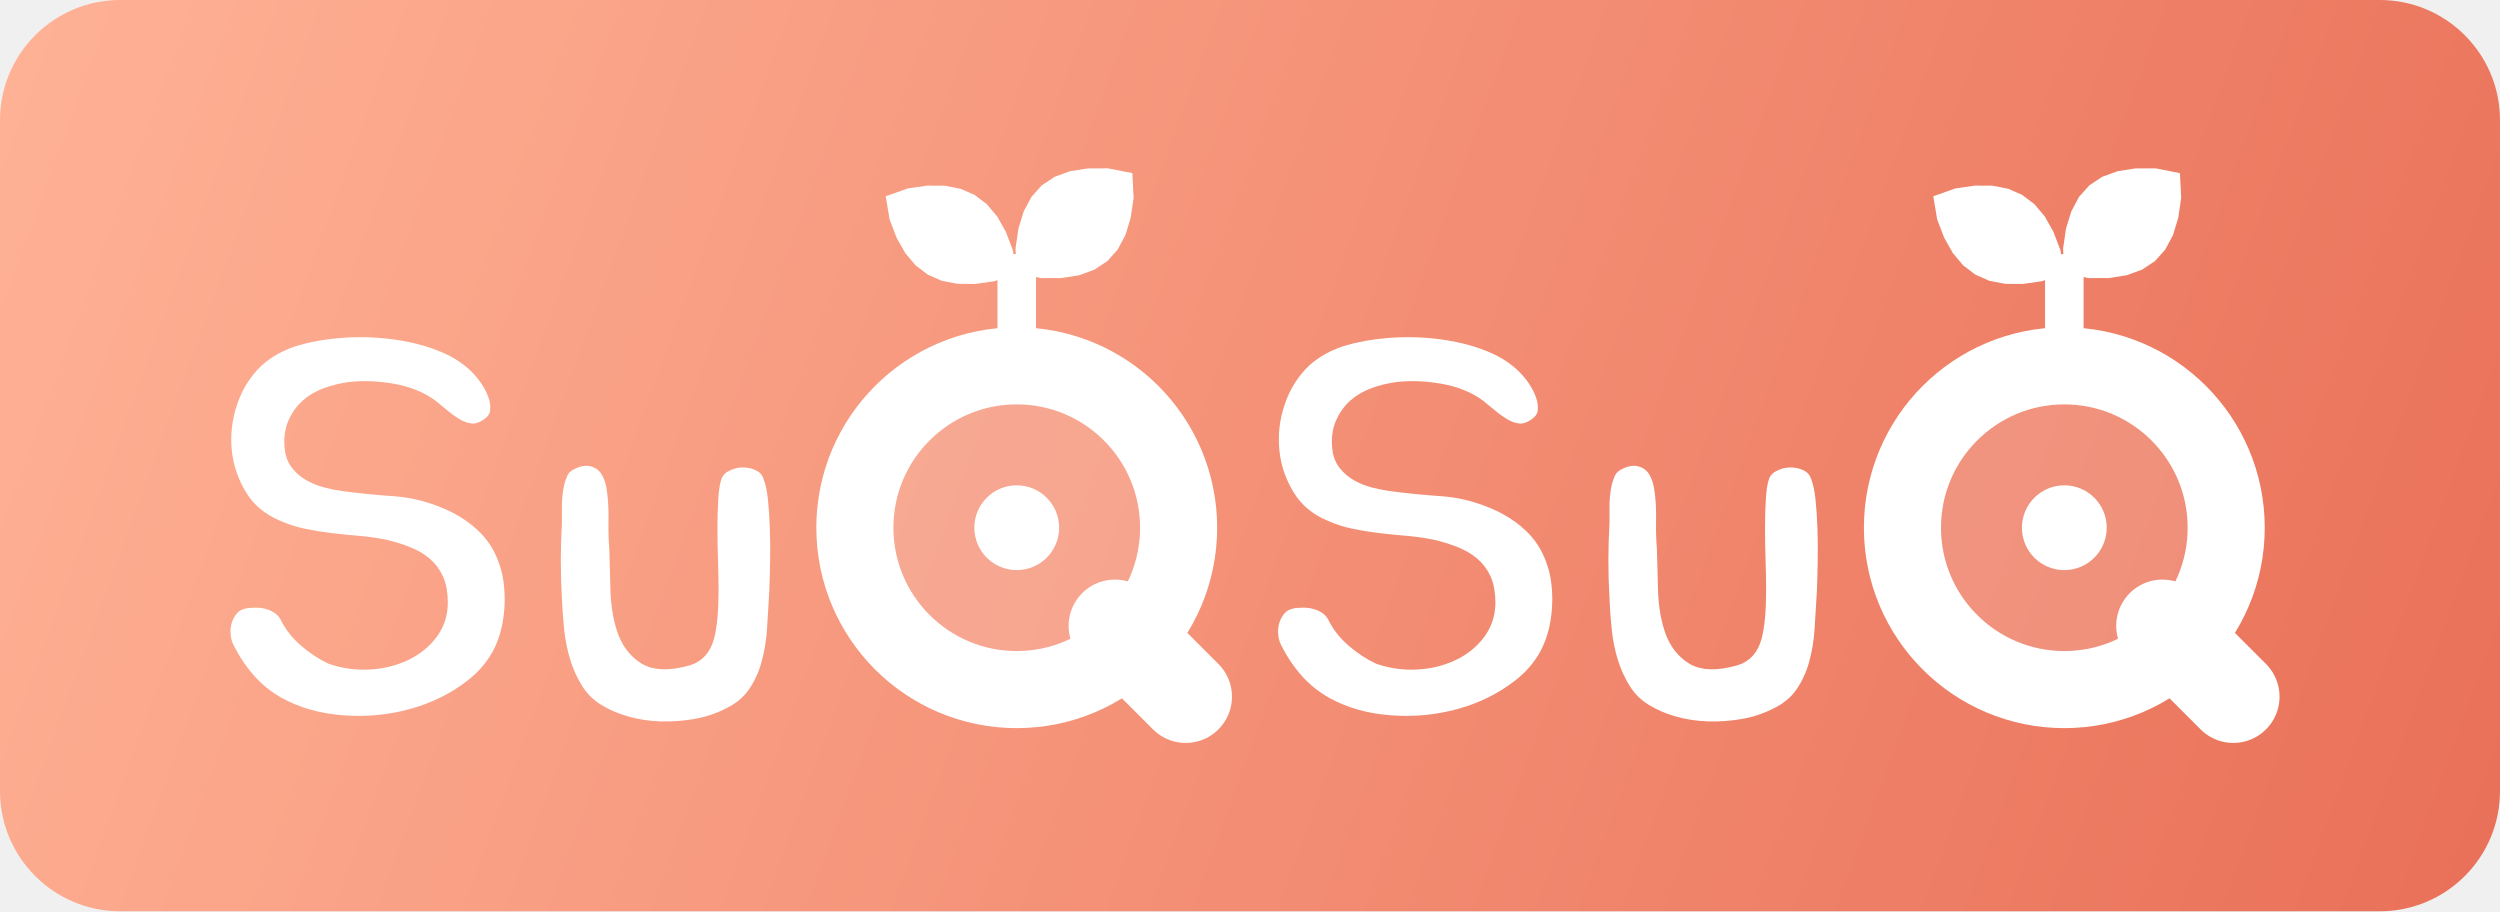
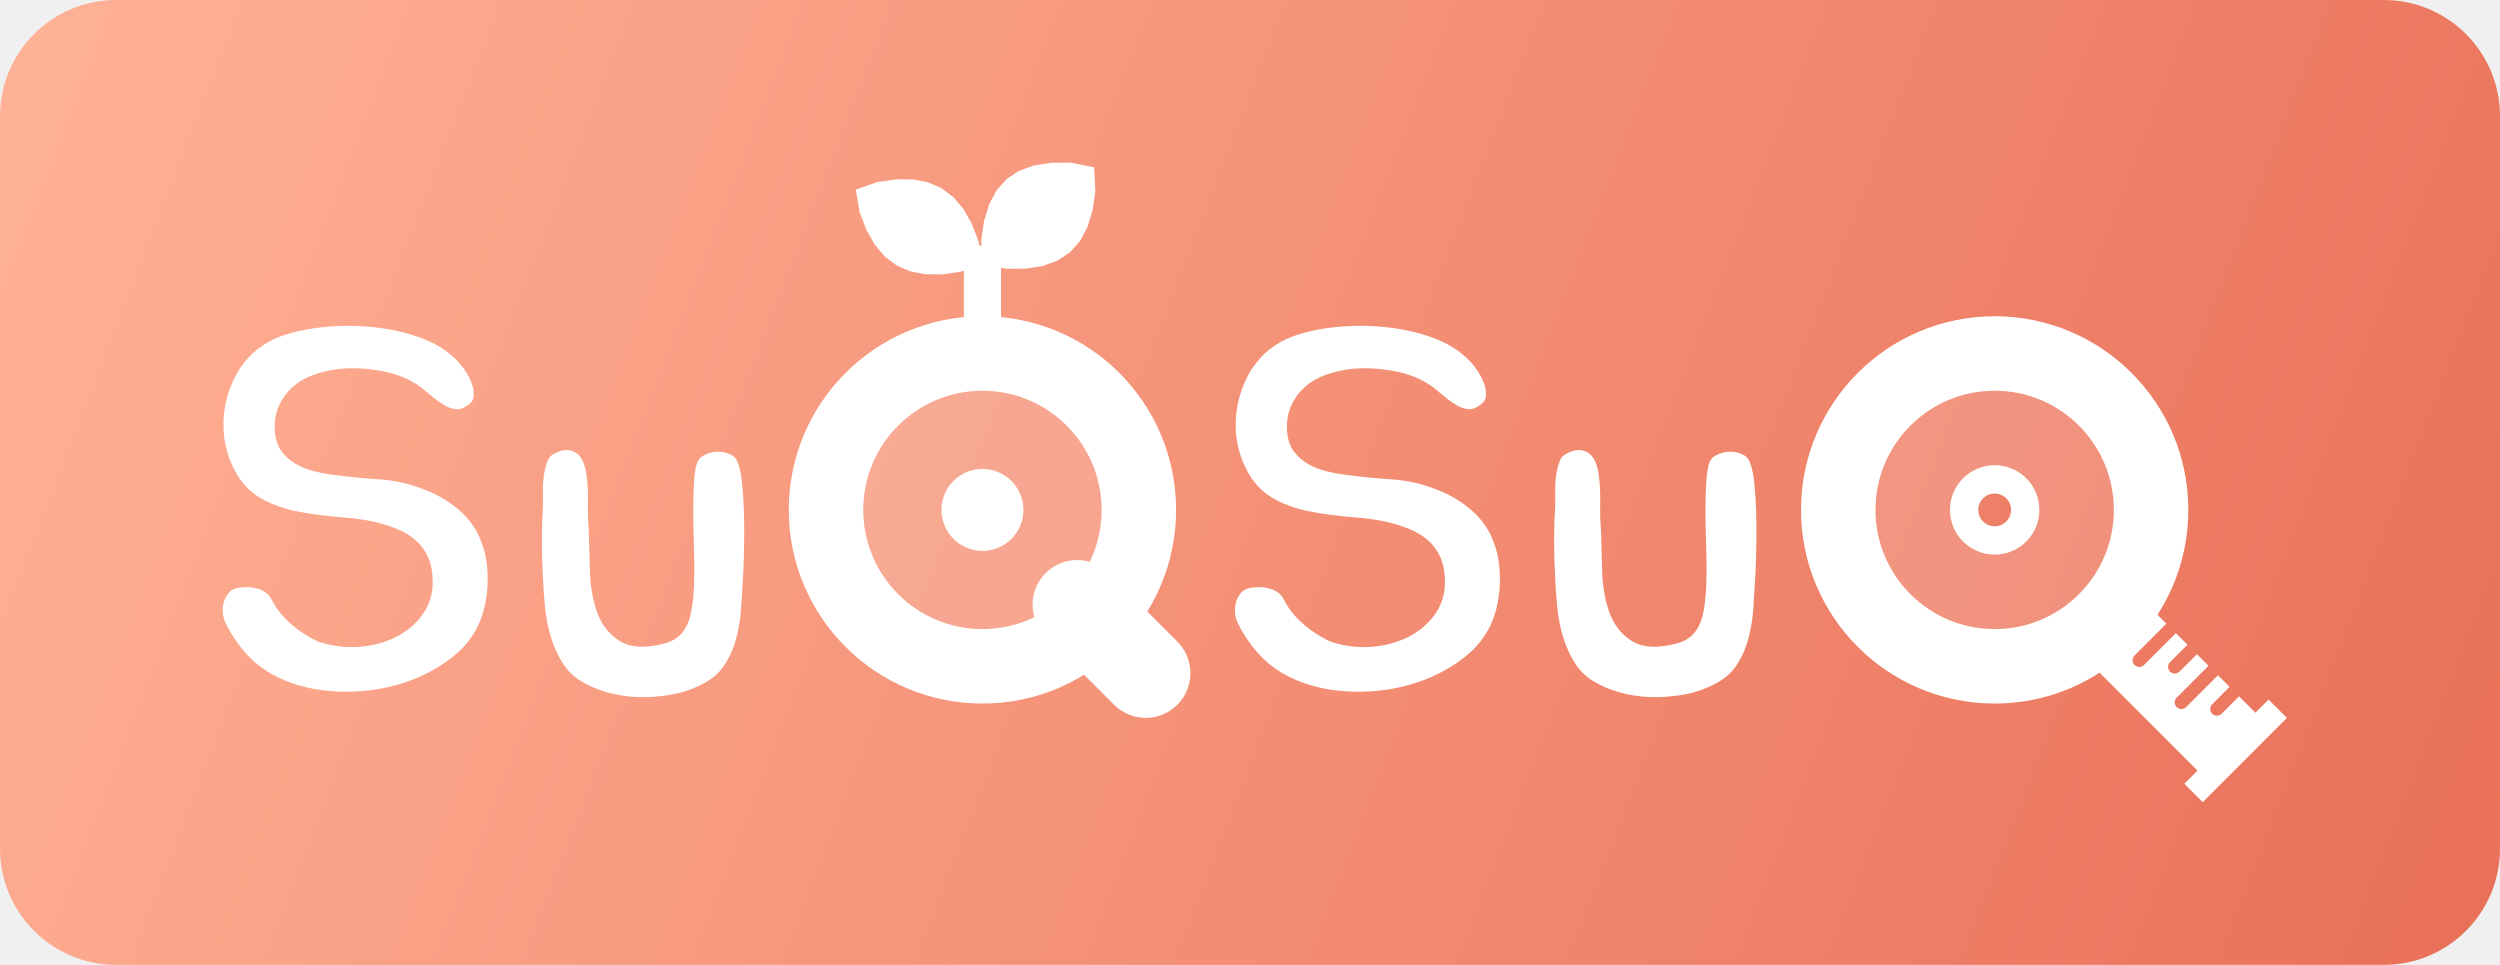
- <svg xmlns="http://www.w3.org/2000/svg" viewBox="-395.51 -587.18 4485.13 1634.89" role="img" aria-label="SuQSuQ（すくすく）">
+ <svg xmlns="http://www.w3.org/2000/svg" viewBox="-395.51 -587.18 4641.74 1791.49" role="img" aria-label="SuQSuQ（すくすく）">
  <defs>
-     <linearGradient id="g" gradientUnits="userSpaceOnUse" x1="-395.51" y1="-587.18" x2="4089.62" y2="1047.7">
+     <linearGradient id="g" gradientUnits="userSpaceOnUse" x1="-395.51" y1="-587.18" x2="4246.22" y2="1204.31">
      <stop offset="0" stop-color="#ffb296" />
      <stop offset="1" stop-color="#e97058" />
    </linearGradient>
-     <linearGradient id="gm" gradientUnits="userSpaceOnUse" x1="-82.86" y1="-9.11" x2="241.46" y2="109.11">
+     <linearGradient id="gm" gradientUnits="userSpaceOnUse" x1="-82.86" y1="-9.11" x2="252.79" y2="120.43">
      <stop offset="0" stop-color="#ffb296" />
      <stop offset="1" stop-color="#e97058" />
    </linearGradient>
-     <linearGradient id="gm1" gradientUnits="userSpaceOnUse" x1="-218.76" y1="-9.11" x2="105.56" y2="109.11">
+     <linearGradient id="gm1" gradientUnits="userSpaceOnUse" x1="-218.76" y1="-9.11" x2="116.88" y2="120.43">
      <stop offset="0" stop-color="#ffb296" />
      <stop offset="1" stop-color="#e97058" />
    </linearGradient>
  </defs>
-   <rect x="-395.51" y="-587.18" width="4485.13" height="1634.89" rx="215.74" fill="url(#g)" />
+   <rect x="-395.51" y="-587.18" width="4641.74" height="1791.49" rx="215.74" fill="url(#g)" />
  <g stroke-width="35.96" stroke-linejoin="round">
    <path d="M517.909 421Q522.909 435 525.409 452.5Q527.909 470 527.909 488.0Q527.909 506 525.409 523.5Q522.909 541 518.909 554Q502.909 610 454.909 647.5Q406.909 685 345.409 702.0Q283.909 719 218.409 714.0Q152.909 709 101.909 681Q69.909 663 46.909 637.0Q23.909 611 7.909 579Q1.909 568 0.409 553.5Q-1.091 539 2.909 525.5Q6.909 512 15.909 501.5Q24.909 491 40.909 487Q50.909 485 63.409 485.0Q75.909 485 87.909 488.5Q99.909 492 109.909 499.5Q119.909 507 125.909 520Q136.909 541 157.409 558.5Q177.909 576 200.909 587Q233.909 598 267.409 596.0Q300.909 594 328.409 581.0Q355.909 568 372.909 545.5Q389.909 523 389.909 494Q389.909 470 382.909 454.5Q375.909 439 363.409 428.5Q350.909 418 333.409 411.0Q315.909 404 294.909 399Q270.909 394 246.409 392.0Q221.909 390 196.909 387.0Q171.909 384 147.909 379.0Q123.909 374 100.909 364Q54.909 345 30.909 306.0Q6.909 267 2.409 222.0Q-2.091 177 12.909 132.5Q27.909 88 60.909 56Q92.909 27 137.409 14.5Q181.909 2 235.909 0Q265.909 -1 296.409 2.0Q326.909 5 355.409 12.0Q383.909 19 408.409 30.0Q432.909 41 450.909 56Q463.909 66 476.909 82.5Q489.909 99 496.909 117.5Q503.909 136 501.409 153.0Q498.909 170 479.909 182Q463.909 192 449.409 190.5Q434.909 189 421.909 181.5Q408.909 174 396.909 164.0Q384.909 154 374.909 146Q347.909 126 307.909 119.0Q267.909 112 232.909 116Q210.909 119 191.909 126.0Q172.909 133 159.409 145.0Q145.909 157 138.409 174.5Q130.909 192 132.909 214Q133.909 230 142.409 241.0Q150.909 252 163.409 259.0Q175.909 266 190.909 270.0Q205.909 274 220.909 276Q265.909 282 310.909 285.0Q355.909 288 398.909 305Q442.909 322 473.909 351.0Q504.909 380 517.909 421Z" fill="#ffffff" stroke="url(#g)" />
    <path d="M1002.63 474Q1000.63 507 998.63 540.5Q996.63 574 988.13 605.0Q979.63 636 962.13 661.0Q944.63 686 912.63 701Q884.63 715 852.63 720.5Q820.63 726 788.63 725.0Q756.63 724 726.63 715.5Q696.63 707 672.63 692Q648.63 677 633.63 653.0Q618.63 629 610.13 601.0Q601.63 573 598.63 543.0Q595.63 513 594.63 487Q590.63 418 594.63 351Q594.63 338 594.63 321.5Q594.63 305 597.13 289.0Q599.63 273 605.63 259.5Q611.63 246 625.63 239Q655.63 223 681.13 237.0Q706.63 251 711.63 295Q714.63 318 714.13 346.0Q713.63 374 715.63 397Q716.63 431 717.63 470.5Q718.63 510 729.13 541.0Q739.63 572 764.13 587.5Q788.63 603 837.63 589Q860.63 582 868.13 554.0Q875.63 526 875.63 471Q875.63 447 874.63 418.0Q873.63 389 873.63 360.5Q873.63 332 875.13 307.5Q876.63 283 880.63 270Q885.63 252 901.63 243.0Q917.63 234 935.63 233.5Q953.63 233 969.63 241.0Q985.63 249 991.63 267Q997.63 283 1000.13 307.5Q1002.63 332 1003.63 360.5Q1004.63 389 1004.13 418.5Q1003.63 448 1002.63 474Z" fill="#ffffff" stroke="url(#g)" />
    <path d="M2397.321 421Q2402.321 435 2404.821 452.5Q2407.321 470 2407.321 488.0Q2407.321 506 2404.821 523.5Q2402.321 541 2398.321 554Q2382.321 610 2334.321 647.5Q2286.321 685 2224.821 702.0Q2163.321 719 2097.821 714.0Q2032.321 709 1981.321 681Q1949.321 663 1926.321 637.0Q1903.321 611 1887.321 579Q1881.321 568 1879.821 553.5Q1878.321 539 1882.321 525.5Q1886.321 512 1895.321 501.5Q1904.321 491 1920.321 487Q1930.321 485 1942.821 485.0Q1955.321 485 1967.321 488.5Q1979.321 492 1989.321 499.5Q1999.321 507 2005.321 520Q2016.321 541 2036.821 558.5Q2057.321 576 2080.321 587Q2113.321 598 2146.821 596.0Q2180.321 594 2207.821 581.0Q2235.321 568 2252.321 545.5Q2269.321 523 2269.321 494Q2269.321 470 2262.321 454.5Q2255.321 439 2242.821 428.5Q2230.321 418 2212.821 411.0Q2195.321 404 2174.321 399Q2150.321 394 2125.821 392.0Q2101.321 390 2076.321 387.0Q2051.321 384 2027.321 379.0Q2003.321 374 1980.321 364Q1934.321 345 1910.321 306.0Q1886.321 267 1881.821 222.0Q1877.321 177 1892.321 132.5Q1907.321 88 1940.321 56Q1972.321 27 2016.821 14.5Q2061.321 2 2115.321 0Q2145.321 -1 2175.821 2.0Q2206.321 5 2234.821 12.0Q2263.321 19 2287.821 30.0Q2312.321 41 2330.321 56Q2343.321 66 2356.321 82.5Q2369.321 99 2376.321 117.5Q2383.321 136 2380.821 153.0Q2378.321 170 2359.321 182Q2343.321 192 2328.821 190.5Q2314.321 189 2301.321 181.5Q2288.321 174 2276.321 164.0Q2264.321 154 2254.321 146Q2227.321 126 2187.321 119.0Q2147.321 112 2112.321 116Q2090.321 119 2071.321 126.0Q2052.321 133 2038.821 145.0Q2025.321 157 2017.821 174.5Q2010.321 192 2012.321 214Q2013.321 230 2021.821 241.0Q2030.321 252 2042.821 259.0Q2055.321 266 2070.321 270.0Q2085.321 274 2100.321 276Q2145.321 282 2190.321 285.0Q2235.321 288 2278.321 305Q2322.321 322 2353.321 351.0Q2384.321 380 2397.321 421Z" fill="#ffffff" stroke="url(#g)" />
    <path d="M2882.041 474Q2880.041 507 2878.041 540.5Q2876.041 574 2867.541 605.0Q2859.041 636 2841.541 661.0Q2824.041 686 2792.041 701Q2764.041 715 2732.041 720.5Q2700.041 726 2668.041 725.0Q2636.041 724 2606.041 715.5Q2576.041 707 2552.041 692Q2528.041 677 2513.041 653.0Q2498.041 629 2489.541 601.0Q2481.041 573 2478.041 543.0Q2475.041 513 2474.041 487Q2470.041 418 2474.041 351Q2474.041 338 2474.041 321.5Q2474.041 305 2476.541 289.0Q2479.041 273 2485.041 259.5Q2491.041 246 2505.041 239Q2535.041 223 2560.541 237.0Q2586.041 251 2591.041 295Q2594.041 318 2593.541 346.0Q2593.041 374 2595.041 397Q2596.041 431 2597.041 470.5Q2598.041 510 2608.541 541.0Q2619.041 572 2643.541 587.5Q2668.041 603 2717.041 589Q2740.041 582 2747.541 554.0Q2755.041 526 2755.041 471Q2755.041 447 2754.041 418.0Q2753.041 389 2753.041 360.5Q2753.041 332 2754.541 307.5Q2756.041 283 2760.041 270Q2765.041 252 2781.041 243.0Q2797.041 234 2815.041 233.5Q2833.041 233 2849.041 241.0Q2865.041 249 2871.041 267Q2877.041 283 2879.541 307.5Q2882.041 332 2883.041 360.5Q2884.041 389 2883.541 418.5Q2883.041 448 2882.041 474Z" fill="#ffffff" stroke="url(#g)" />
  </g>
  <g transform="translate(1428.58 359.56) scale(13.82919) translate(-49.04 -59.35)">
    <circle cx="49.04" cy="59.35" r="21" fill="#ffffff" opacity="0.16" />
    <path d="M49.04 38.35L49.04 26.35" fill="none" stroke="#ffffff" stroke-width="5" stroke-linecap="round" stroke-linejoin="round" />
    <polygon points="49.04,26.35 48.53,23.33 47.63,20.97 46.51,18.98 45.16,17.38 43.58,16.18 41.76,15.38 39.71,14.98 37.43,14.97 34.93,15.33 32.04,16.35 32.04,16.35 32.55,19.37 33.45,21.73 34.57,23.71 35.92,25.32 37.5,26.52 39.32,27.32 41.37,27.71 43.65,27.73 46.15,27.37 49.04,26.35" fill="#ffffff" />
    <polygon points="49.04,26.35 52.2,26.97 54.82,26.96 57.13,26.6 59.13,25.87 60.8,24.76 62.13,23.27 63.13,21.4 63.82,19.16 64.2,16.57 64.04,13.35 64.04,13.35 60.88,12.73 58.26,12.74 55.95,13.1 53.95,13.83 52.28,14.94 50.95,16.43 49.95,18.3 49.26,20.54 48.88,23.13 49.04,26.35" fill="#ffffff" />
    <circle cx="49.04" cy="59.35" r="21" fill="none" stroke="#ffffff" stroke-width="10" />
    <circle cx="49.04" cy="59.35" r="5.5" fill="#ffffff" />
    <path d="M61.77 72.08L70.96 81.27" fill="none" stroke="#ffffff" stroke-width="12" stroke-linecap="round" stroke-linejoin="round" />
  </g>
  <g transform="translate(3307.99 359.56) scale(13.82919) translate(-49.04 -59.35)">
    <circle cx="49.04" cy="59.35" r="21" fill="#ffffff" opacity="0.16" />
-     <path d="M49.04 38.35L49.04 26.35" fill="none" stroke="#ffffff" stroke-width="5" stroke-linecap="round" stroke-linejoin="round" />
-     <polygon points="49.04,26.35 48.53,23.33 47.63,20.97 46.51,18.98 45.16,17.38 43.58,16.18 41.76,15.38 39.71,14.98 37.43,14.97 34.93,15.33 32.04,16.35 32.04,16.35 32.55,19.37 33.45,21.73 34.57,23.71 35.92,25.32 37.5,26.52 39.32,27.32 41.37,27.71 43.65,27.73 46.15,27.37 49.04,26.35" fill="#ffffff" />
-     <polygon points="49.04,26.35 52.2,26.97 54.82,26.96 57.13,26.6 59.13,25.87 60.8,24.76 62.13,23.27 63.13,21.4 63.82,19.16 64.2,16.57 64.04,13.35 64.04,13.35 60.88,12.73 58.26,12.74 55.95,13.1 53.95,13.83 52.28,14.94 50.95,16.43 49.95,18.3 49.26,20.54 48.88,23.13 49.04,26.35" fill="#ffffff" />
+     <polygon points="58.59,76.67 76.97,95.06 84.75,87.28 66.36,68.9" fill="#ffffff" />
    <circle cx="49.04" cy="59.35" r="21" fill="none" stroke="#ffffff" stroke-width="10" />
-     <circle cx="49.04" cy="59.35" r="5.5" fill="#ffffff" />
-     <path d="M61.77 72.08L70.96 81.27" fill="none" stroke="#ffffff" stroke-width="12" stroke-linecap="round" stroke-linejoin="round" />
+     <circle cx="49.04" cy="59.35" r="6" fill="#ffffff" />
+     <circle cx="49.04" cy="59.35" r="2.2" fill="url(#gm1)" />
+     <polygon points="74.5,96.12 76.97,98.59 88.28,87.28 85.81,84.81" fill="#ffffff" />
+     <path d="M72.73 75.26L68.45 79.54" fill="none" stroke="url(#gm1)" stroke-width="1.8" stroke-linecap="round" stroke-linejoin="round" />
+     <path d="M75.56 78.09L73.22 80.42" fill="none" stroke="url(#gm1)" stroke-width="1.8" stroke-linecap="round" stroke-linejoin="round" />
+     <path d="M78.38 80.92L74.11 85.19" fill="none" stroke="url(#gm1)" stroke-width="1.8" stroke-linecap="round" stroke-linejoin="round" />
+     <path d="M81.21 83.74L78.88 86.08" fill="none" stroke="url(#gm1)" stroke-width="1.8" stroke-linecap="round" stroke-linejoin="round" />
  </g>
</svg>
